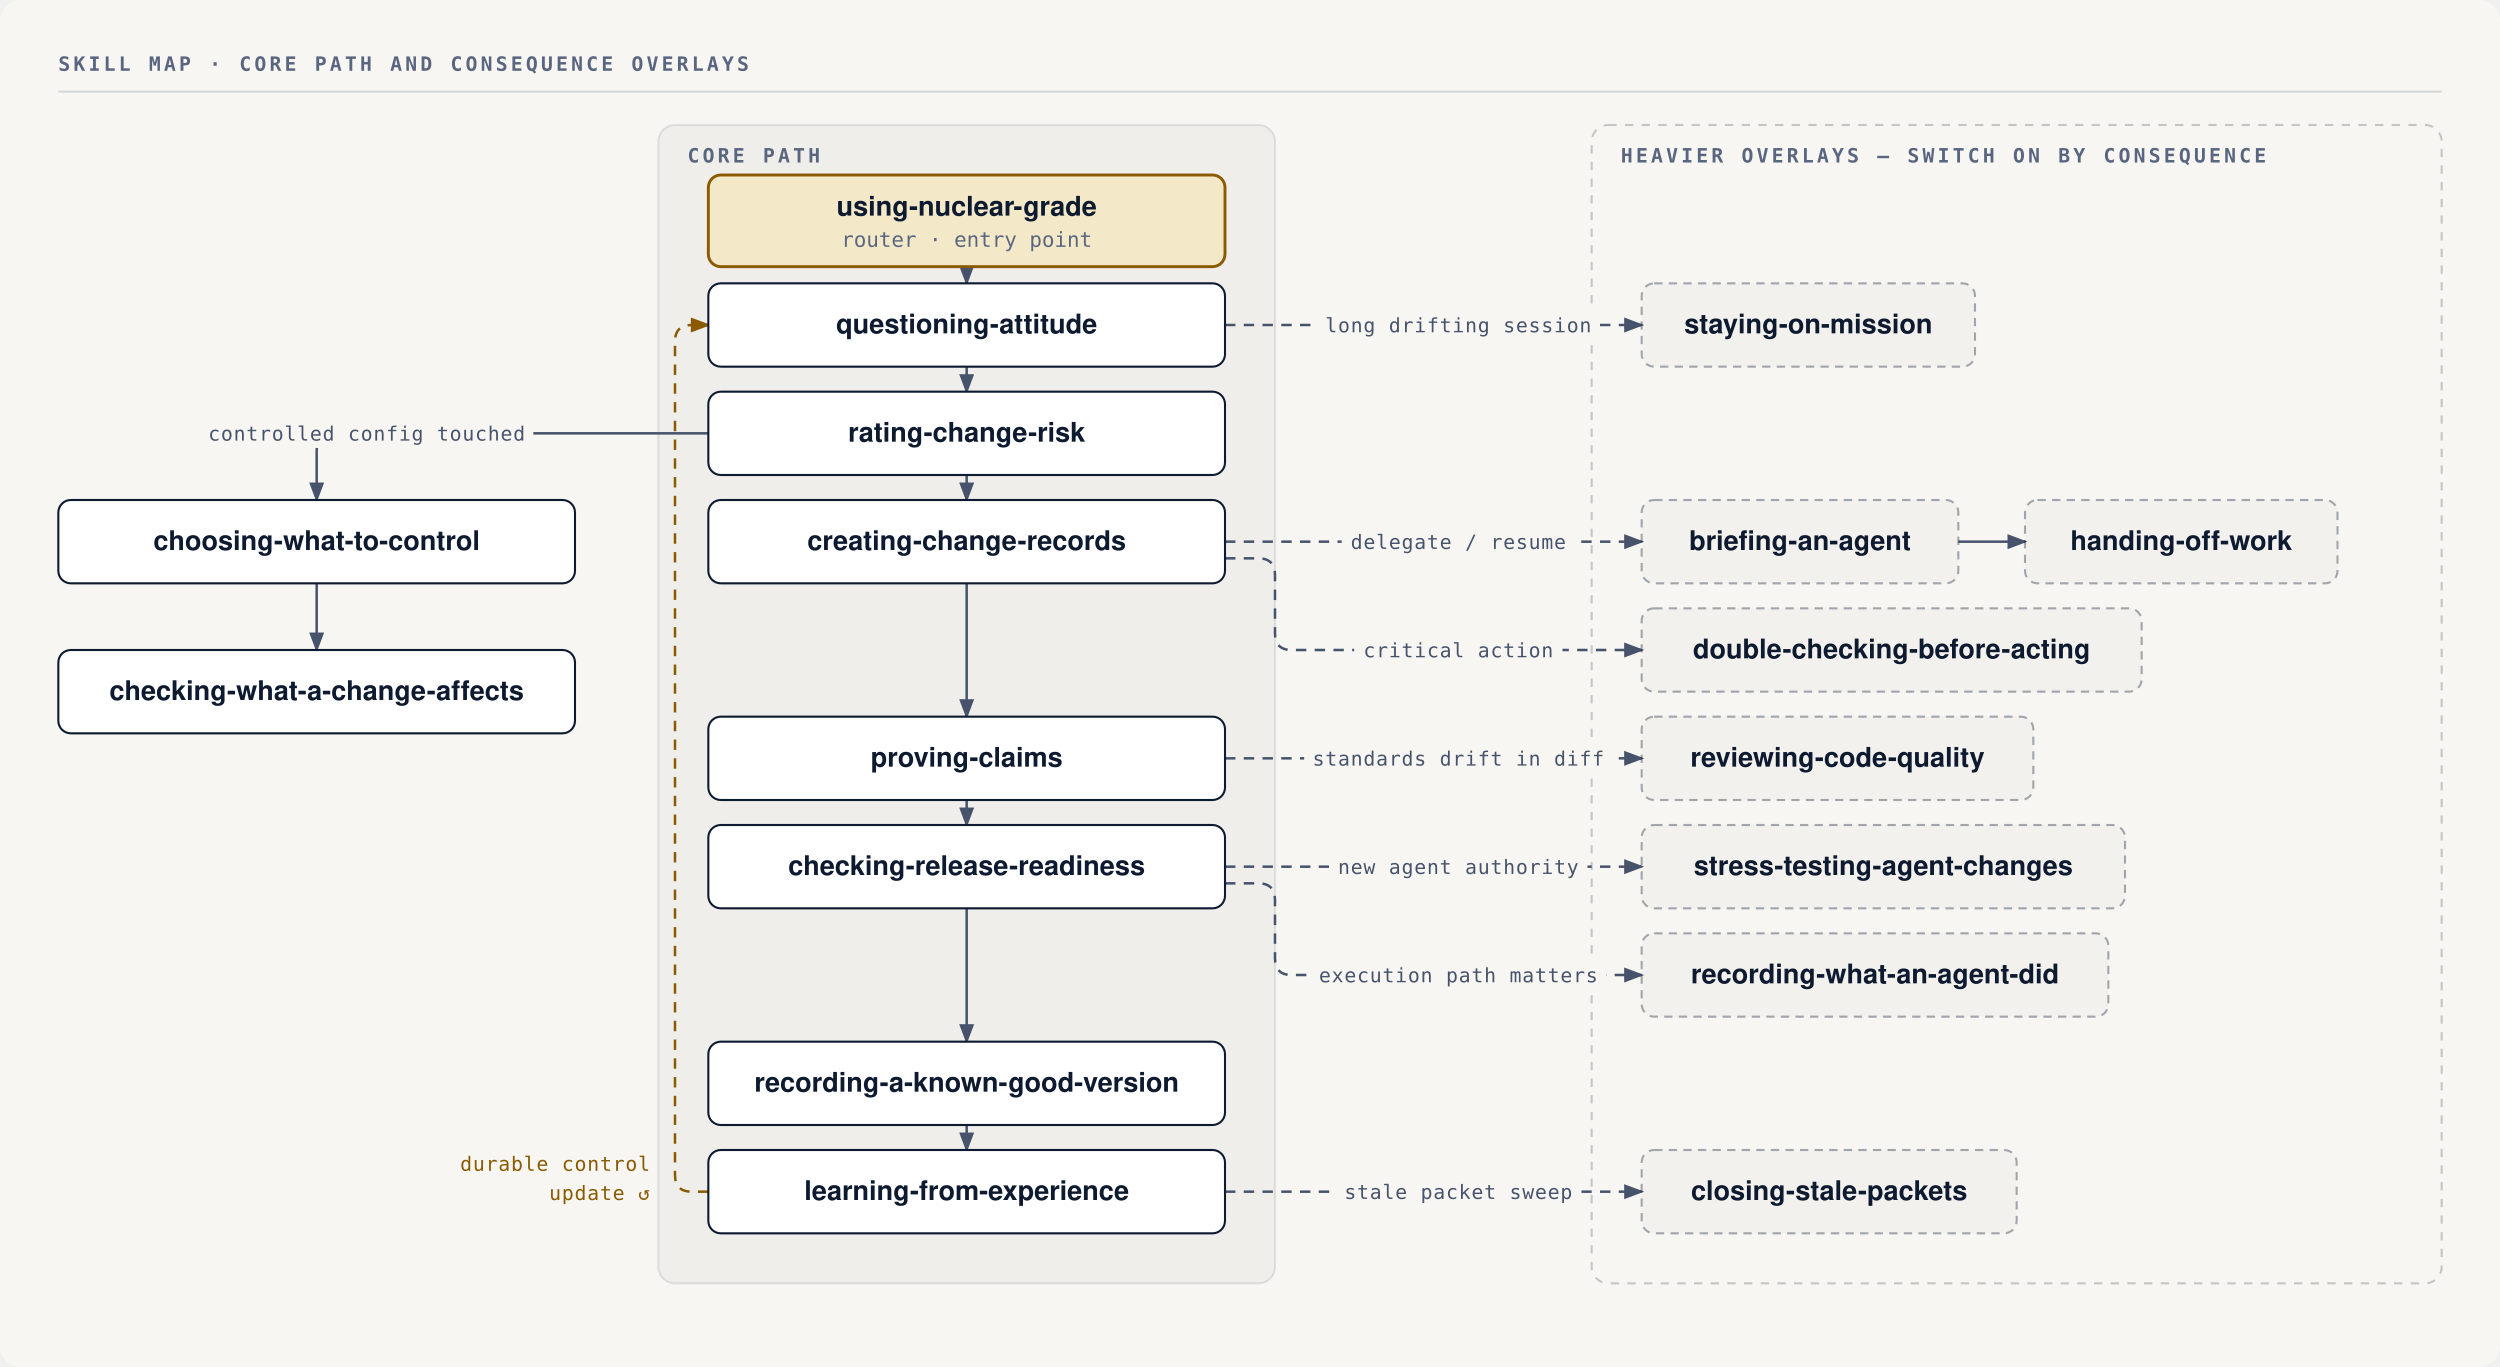
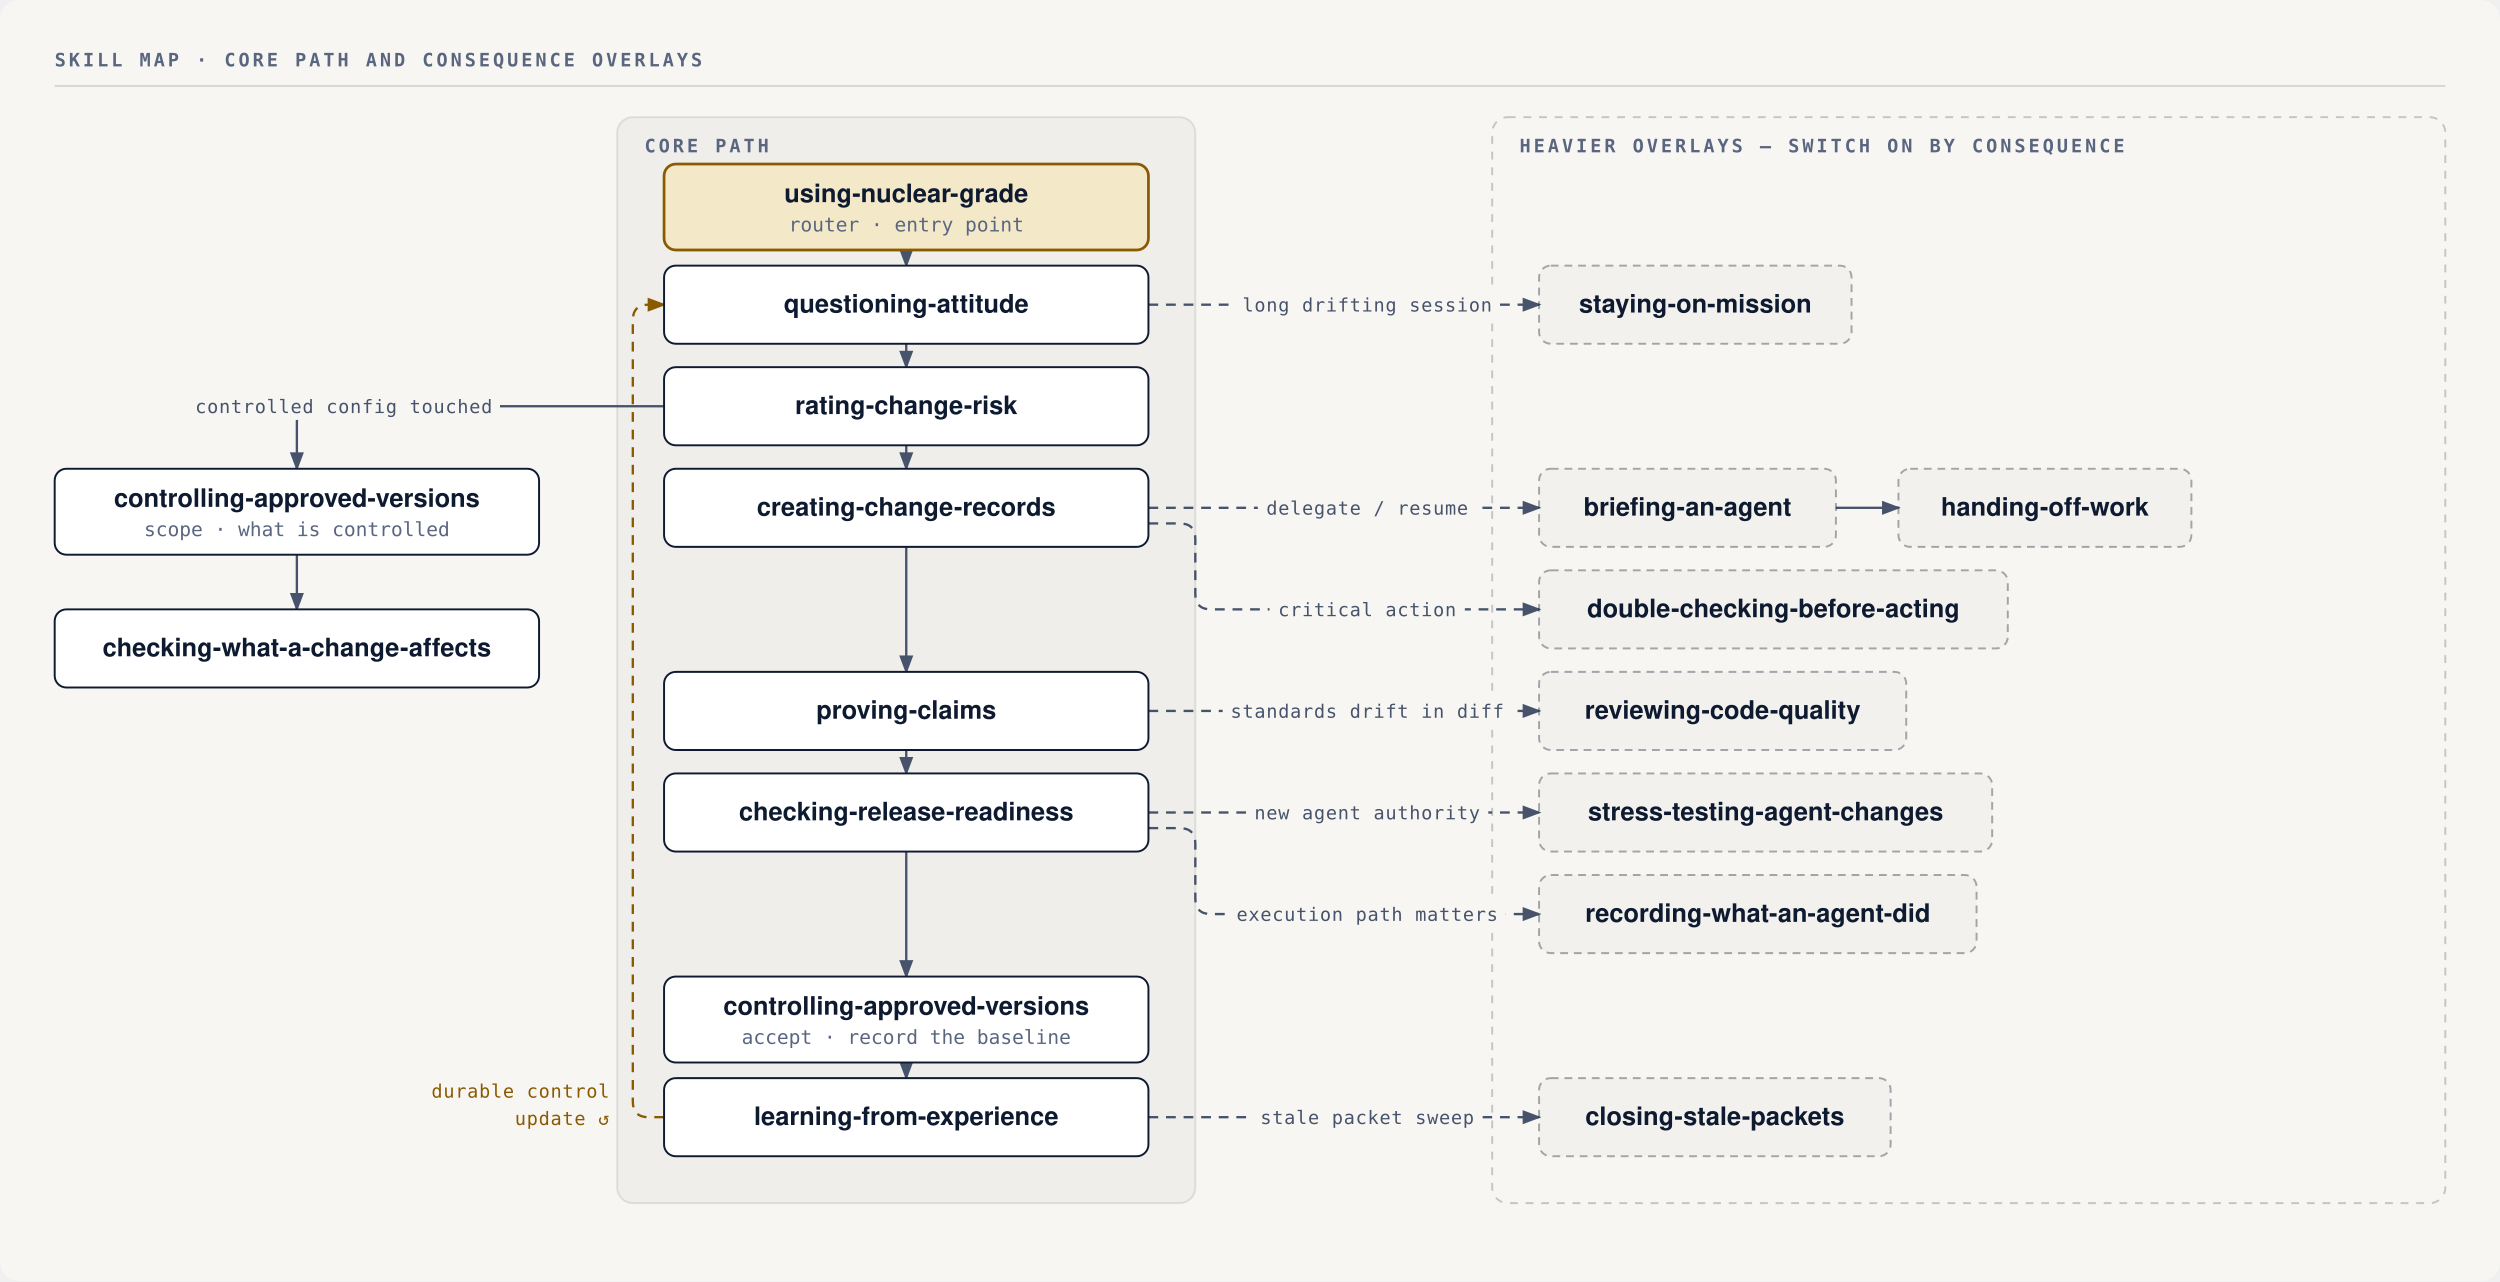
- <svg xmlns="http://www.w3.org/2000/svg" viewBox="0 0 1200 656" width="1200" height="656" role="img" aria-labelledby="t d">
+ <svg xmlns="http://www.w3.org/2000/svg" viewBox="0 0 1280 656" width="1280" height="656" role="img" aria-labelledby="t d">
  <style>
.bg{fill:#F7F6F2} .ink{fill:#0E1A30} .muted{fill:#46536B} .soft{fill:#5A6680}
.acc{fill:#8A5A00} .lnk{fill:#2F4F94}
.n-step{fill:#FFFFFF;stroke:#0E1A30} .n-store{fill:rgba(14,26,48,0.05);stroke:#46536B}
.n-focal{fill:rgba(255,210,77,0.22);stroke:#8A5A00} .n-ext{fill:rgba(14,26,48,0.03);stroke:rgba(14,26,48,0.32)}
.n-opt{fill:rgba(14,26,48,0.02);stroke:rgba(14,26,48,0.36);stroke-dasharray:4 3}
.n-indep{fill:rgba(47,79,148,0.07);stroke:#2F4F94}
.grp{fill:none;stroke:rgba(14,26,48,0.22);stroke-dasharray:4 4}
.band{fill:rgba(14,26,48,0.035);stroke:rgba(14,26,48,0.10)}
.ln{fill:none;stroke:#46536B} .ln-acc{fill:none;stroke:#8A5A00} .ln-lnk{fill:none;stroke:#2F4F94}
.life{stroke:rgba(14,26,48,0.25);stroke-dasharray:3 4}
.mask{fill:#F7F6F2} .rule{stroke:rgba(14,26,48,0.14)}
.name{font-family:system-ui, -apple-system, 'Segoe UI', Helvetica, Arial, sans-serif;font-size:13px;font-weight:600}
+ .nm{font-family:system-ui, -apple-system, 'Segoe UI', Helvetica, Arial, sans-serif;font-size:12px;font-weight:600}
.sub{font-family:ui-monospace, SFMono-Regular, Menlo, Consolas, monospace;font-size:10px}
.eye{font-family:ui-monospace, SFMono-Regular, Menlo, Consolas, monospace;font-size:9.5px;font-weight:600;letter-spacing:0.16em}
.lbl{font-family:ui-monospace, SFMono-Regular, Menlo, Consolas, monospace;font-size:9.5px;letter-spacing:0.04em}
.ttl{font-family:'Iowan Old Style', Georgia, 'Times New Roman', serif;font-size:22px}
.call{font-family:'Iowan Old Style', Georgia, 'Times New Roman', serif;font-style:italic;font-size:14px}
@media (prefers-color-scheme: dark){
.bg{fill:#0E1A30} .ink{fill:#F4F7FC} .muted{fill:#B3C2DA} .soft{fill:#9DB0CE}
.acc{fill:#FFD24D} .lnk{fill:#8FB0E6}
.n-step{fill:#16263F;stroke:#D7E0EE} .n-store{fill:rgba(244,247,252,0.05);stroke:#9DB0CE}
.n-focal{fill:rgba(255,210,77,0.14);stroke:#FFD24D} .n-ext{fill:rgba(244,247,252,0.03);stroke:rgba(244,247,252,0.34)}
.n-opt{fill:rgba(244,247,252,0.02);stroke:rgba(244,247,252,0.40)}
.n-indep{fill:rgba(143,176,230,0.10);stroke:#8FB0E6}
.grp{stroke:rgba(244,247,252,0.26)} .band{fill:rgba(244,247,252,0.035);stroke:rgba(244,247,252,0.10)}
.ln{stroke:#9DB0CE} .ln-acc{stroke:#FFD24D} .ln-lnk{stroke:#8FB0E6}
.life{stroke:rgba(244,247,252,0.28)} .mask{fill:#0E1A30} .rule{stroke:rgba(244,247,252,0.16)}
}
</style>
  <defs>
    <marker id="m-muted" markerWidth="8" markerHeight="6" refX="7" refY="3" orient="auto">
      <polygon class="muted" points="0 0, 8 3, 0 6" />
    </marker>
    <marker id="m-acc" markerWidth="8" markerHeight="6" refX="7" refY="3" orient="auto">
      <polygon class="acc" points="0 0, 8 3, 0 6" />
    </marker>
    <marker id="m-lnk" markerWidth="8" markerHeight="6" refX="7" refY="3" orient="auto">
      <polygon class="lnk" points="0 0, 8 3, 0 6" />
    </marker>
  </defs>
-   <rect class="bg" width="1200" height="656" rx="10" />
+   <rect class="bg" width="1280" height="656" rx="10" />
  <text x="28" y="34" class="eye soft">SKILL MAP · CORE PATH AND CONSEQUENCE OVERLAYS</text>
-   <line class="rule" x1="28" y1="44" x2="1172" y2="44" />
-   <rect class="grp" x="764" y="60" width="408" height="556" rx="8" />
+   <line class="rule" x1="28" y1="44" x2="1252" y2="44" />
+   <rect class="grp" x="764" y="60" width="488" height="556" rx="8" />
  <text x="778" y="78" class="eye soft" text-anchor="start">HEAVIER OVERLAYS — SWITCH ON BY CONSEQUENCE</text>
  <rect class="band" x="316" y="60" width="296" height="556" rx="8" />
  <text x="330" y="78" class="eye soft" text-anchor="start">CORE PATH</text>
  <path class="ln" stroke-width="1.2" d="M588,156.0 L788,156.0" stroke-dasharray="5 4" marker-end="url(#m-muted)" />
  <path class="ln" stroke-width="1.2" d="M588,260.0 L788,260.0" stroke-dasharray="5 4" marker-end="url(#m-muted)" />
  <path class="ln" stroke-width="1.2" d="M940,260.0 L972,260.0" marker-end="url(#m-muted)" />
  <path class="ln" stroke-width="1.2" d="M588,268.0 L604,268.0 Q612,268.0 612,276.0 L612,304 Q612,312 620,312 L788,312.0" stroke-dasharray="5 4" marker-end="url(#m-muted)" />
  <path class="ln" stroke-width="1.2" d="M588,364.0 L788,364.0" stroke-dasharray="5 4" marker-end="url(#m-muted)" />
  <path class="ln" stroke-width="1.2" d="M588,416.0 L788,416.0" stroke-dasharray="5 4" marker-end="url(#m-muted)" />
  <path class="ln" stroke-width="1.2" d="M588,424.0 L604,424.0 Q612,424.0 612,432.0 L612,460 Q612,468 620,468 L788,468.0" stroke-dasharray="5 4" marker-end="url(#m-muted)" />
  <path class="ln" stroke-width="1.2" d="M588,572.0 L788,572.0" stroke-dasharray="5 4" marker-end="url(#m-muted)" />
  <path class="ln" stroke-width="1.2" d="M464.0,128 L464.0,136" marker-end="url(#m-muted)" />
  <path class="ln" stroke-width="1.2" d="M464.0,176 L464.0,188" marker-end="url(#m-muted)" />
  <path class="ln" stroke-width="1.2" d="M464.0,228 L464.0,240" marker-end="url(#m-muted)" />
  <path class="ln" stroke-width="1.2" d="M464.0,280 L464.0,344" marker-end="url(#m-muted)" />
  <path class="ln" stroke-width="1.2" d="M464.0,384 L464.0,396" marker-end="url(#m-muted)" />
  <path class="ln" stroke-width="1.2" d="M464.0,436 L464.0,500" marker-end="url(#m-muted)" />
-   <path class="ln" stroke-width="1.2" d="M464.0,540 L464.0,552" marker-end="url(#m-muted)" />
+   <path class="ln" stroke-width="1.2" d="M464.0,544 L464.0,552" marker-end="url(#m-muted)" />
  <path class="ln" stroke-width="1.2" d="M340,208.0 L160.0,208.0 Q152.0,208.0 152.0,216.0 L152.0,240" marker-end="url(#m-muted)" />
-   <path class="ln" stroke-width="1.2" d="M152.0,280 L152.0,312" marker-end="url(#m-muted)" />
+   <path class="ln" stroke-width="1.2" d="M152.0,284 L152.0,312" marker-end="url(#m-muted)" />
  <path class="ln-acc" stroke-width="1.2" d="M340,572.0 L332,572.0 Q324,572.0 324,564.0 L324,164.0 Q324,156.0 332,156.0 L340,156.0" stroke-dasharray="5 4" marker-end="url(#m-acc)" />
  <rect class="n-focal" stroke-width="1.4" x="340" y="84" width="248" height="44" rx="6" />
  <text x="464.0" y="103.5" class="name ink" text-anchor="middle">using-nuclear-grade</text>
  <text x="464.0" y="118.5" class="sub soft" text-anchor="middle">router · entry point</text>
  <rect class="n-step" stroke-width="1" x="340" y="136" width="248" height="40" rx="6" />
  <text x="464.0" y="160.0" class="name ink" text-anchor="middle">questioning-attitude</text>
  <rect class="n-opt" stroke-width="1" x="788" y="136" width="160" height="40" rx="6" />
  <text x="868.0" y="160.0" class="name ink" text-anchor="middle">staying-on-mission</text>
  <rect class="n-step" stroke-width="1" x="340" y="188" width="248" height="40" rx="6" />
  <text x="464.0" y="212.0" class="name ink" text-anchor="middle">rating-change-risk</text>
  <rect class="n-step" stroke-width="1" x="340" y="240" width="248" height="40" rx="6" />
  <text x="464.0" y="264.0" class="name ink" text-anchor="middle">creating-change-records</text>
  <rect class="n-opt" stroke-width="1" x="788" y="240" width="152" height="40" rx="6" />
  <text x="864.0" y="264.0" class="name ink" text-anchor="middle">briefing-an-agent</text>
  <rect class="n-opt" stroke-width="1" x="972" y="240" width="150" height="40" rx="6" />
  <text x="1047.0" y="264.0" class="name ink" text-anchor="middle">handing-off-work</text>
  <rect class="n-opt" stroke-width="1" x="788" y="292" width="240" height="40" rx="6" />
  <text x="908.0" y="316.0" class="name ink" text-anchor="middle">double-checking-before-acting</text>
  <rect class="n-step" stroke-width="1" x="340" y="344" width="248" height="40" rx="6" />
  <text x="464.0" y="368.0" class="name ink" text-anchor="middle">proving-claims</text>
  <rect class="n-opt" stroke-width="1" x="788" y="344" width="188" height="40" rx="6" />
  <text x="882.0" y="368.0" class="name ink" text-anchor="middle">reviewing-code-quality</text>
  <rect class="n-step" stroke-width="1" x="340" y="396" width="248" height="40" rx="6" />
  <text x="464.0" y="420.0" class="name ink" text-anchor="middle">checking-release-readiness</text>
  <rect class="n-opt" stroke-width="1" x="788" y="396" width="232" height="40" rx="6" />
  <text x="904.0" y="420.0" class="name ink" text-anchor="middle">stress-testing-agent-changes</text>
  <rect class="n-opt" stroke-width="1" x="788" y="448" width="224" height="40" rx="6" />
  <text x="900.0" y="472.0" class="name ink" text-anchor="middle">recording-what-an-agent-did</text>
-   <rect class="n-step" stroke-width="1" x="340" y="500" width="248" height="40" rx="6" />
-   <text x="464.0" y="524.0" class="name ink" text-anchor="middle">recording-a-known-good-version</text>
+   <rect class="n-step" stroke-width="1" x="340" y="500" width="248" height="44" rx="6" />
+   <text x="464.0" y="519.5" class="name ink" text-anchor="middle">controlling-approved-versions</text>
+   <text x="464.0" y="534.5" class="sub soft" text-anchor="middle">accept · record the baseline</text>
  <rect class="n-step" stroke-width="1" x="340" y="552" width="248" height="40" rx="6" />
  <text x="464.0" y="576.0" class="name ink" text-anchor="middle">learning-from-experience</text>
  <rect class="n-opt" stroke-width="1" x="788" y="552" width="180" height="40" rx="6" />
  <text x="878.0" y="576.0" class="name ink" text-anchor="middle">closing-stale-packets</text>
-   <rect class="n-step" stroke-width="1" x="28" y="240" width="248" height="40" rx="6" />
-   <text x="152.0" y="264.0" class="name ink" text-anchor="middle">choosing-what-to-control</text>
+   <rect class="n-step" stroke-width="1" x="28" y="240" width="248" height="44" rx="6" />
+   <text x="152.0" y="259.5" class="name ink" text-anchor="middle">controlling-approved-versions</text>
+   <text x="152.0" y="274.5" class="sub soft" text-anchor="middle">scope · what is controlled</text>
  <rect class="n-step" stroke-width="1" x="28" y="312" width="248" height="40" rx="6" />
  <text x="152.0" y="336.0" class="name ink" text-anchor="middle">checking-what-a-change-affects</text>
  <rect class="mask" x="632.0" y="148" width="136.0" height="15" rx="2" />
  <text x="700.0" y="159.5" class="lbl muted" text-anchor="middle">long drifting session</text>
  <rect class="mask" x="644.0" y="252" width="112.0" height="15" rx="2" />
  <text x="700.0" y="263.5" class="lbl muted" text-anchor="middle">delegate / resume</text>
  <rect class="mask" x="650.0" y="304" width="100.0" height="15" rx="2" />
  <text x="700.0" y="315.5" class="lbl muted" text-anchor="middle">critical action</text>
  <rect class="mask" x="626.0" y="356" width="148.0" height="15" rx="2" />
  <text x="700.0" y="367.5" class="lbl muted" text-anchor="middle">standards drift in diff</text>
  <rect class="mask" x="638.0" y="408" width="124.0" height="15" rx="2" />
  <text x="700.0" y="419.5" class="lbl muted" text-anchor="middle">new agent authority</text>
  <rect class="mask" x="629.0" y="460" width="142.0" height="15" rx="2" />
  <text x="700.0" y="471.5" class="lbl muted" text-anchor="middle">execution path matters</text>
  <rect class="mask" x="641.0" y="564" width="118.0" height="15" rx="2" />
  <text x="700.0" y="575.5" class="lbl muted" text-anchor="middle">stale packet sweep</text>
  <rect class="mask" x="96.0" y="200.0" width="160.0" height="15" rx="2" />
  <text x="176.0" y="211.5" class="lbl muted" text-anchor="middle">controlled config touched</text>
  <text x="312" y="562.0" class="lbl acc" text-anchor="end">durable control</text>
  <text x="312" y="576.0" class="lbl acc" text-anchor="end">update ↺</text>
</svg>
